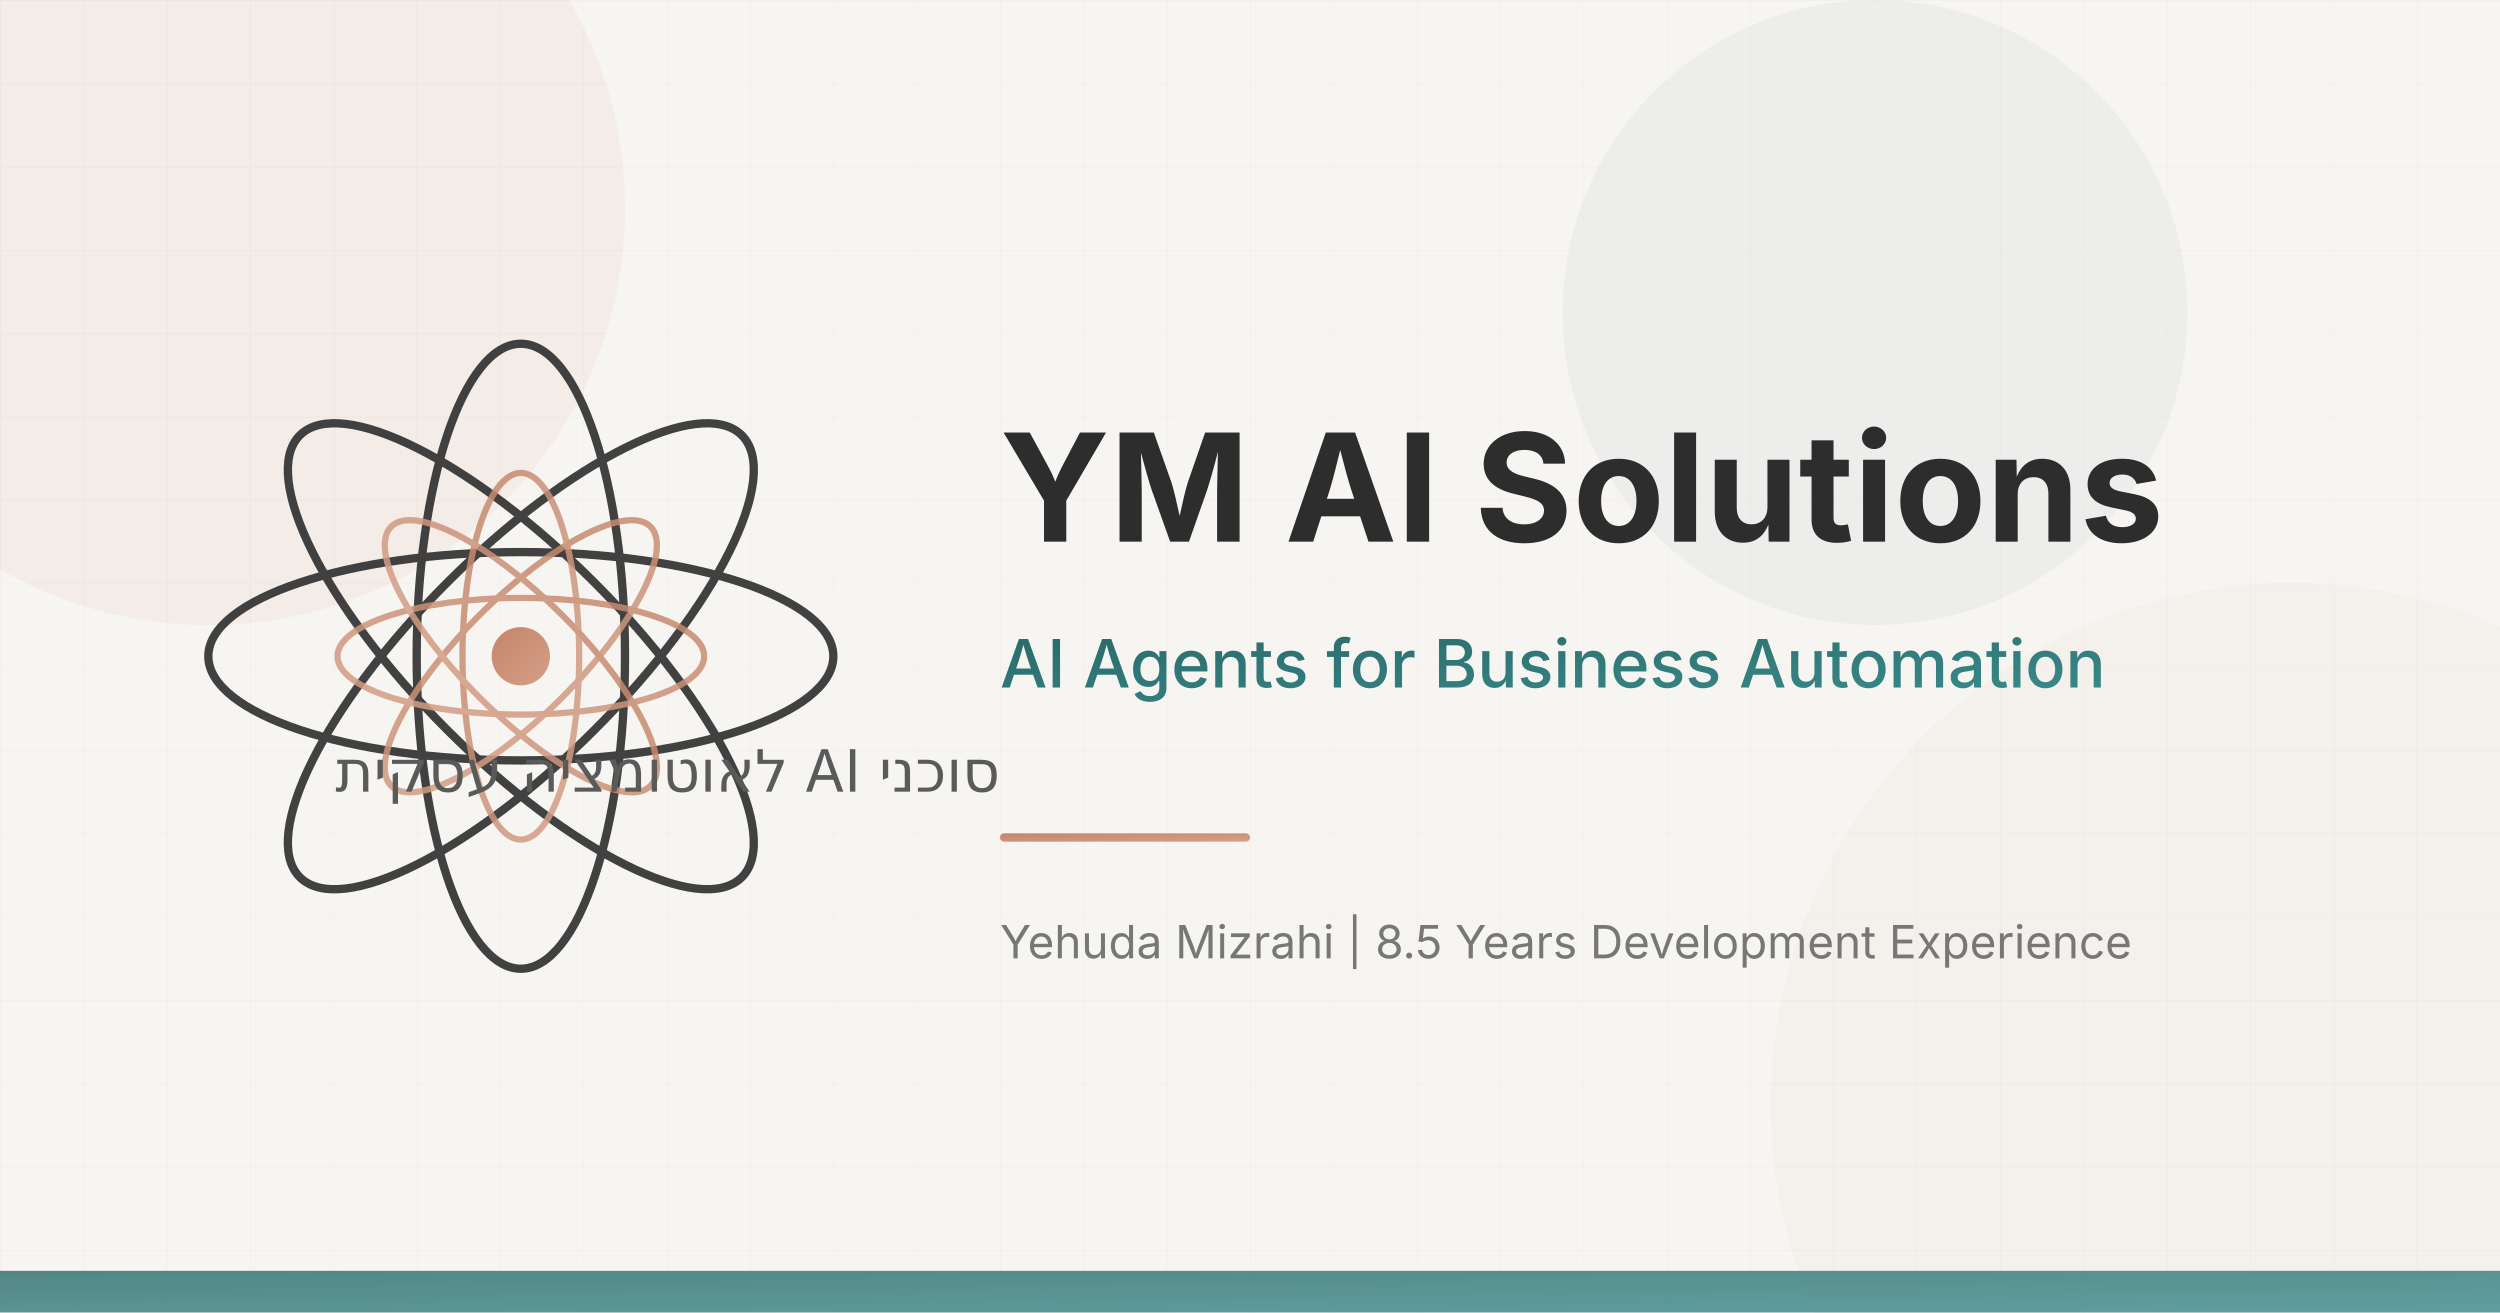
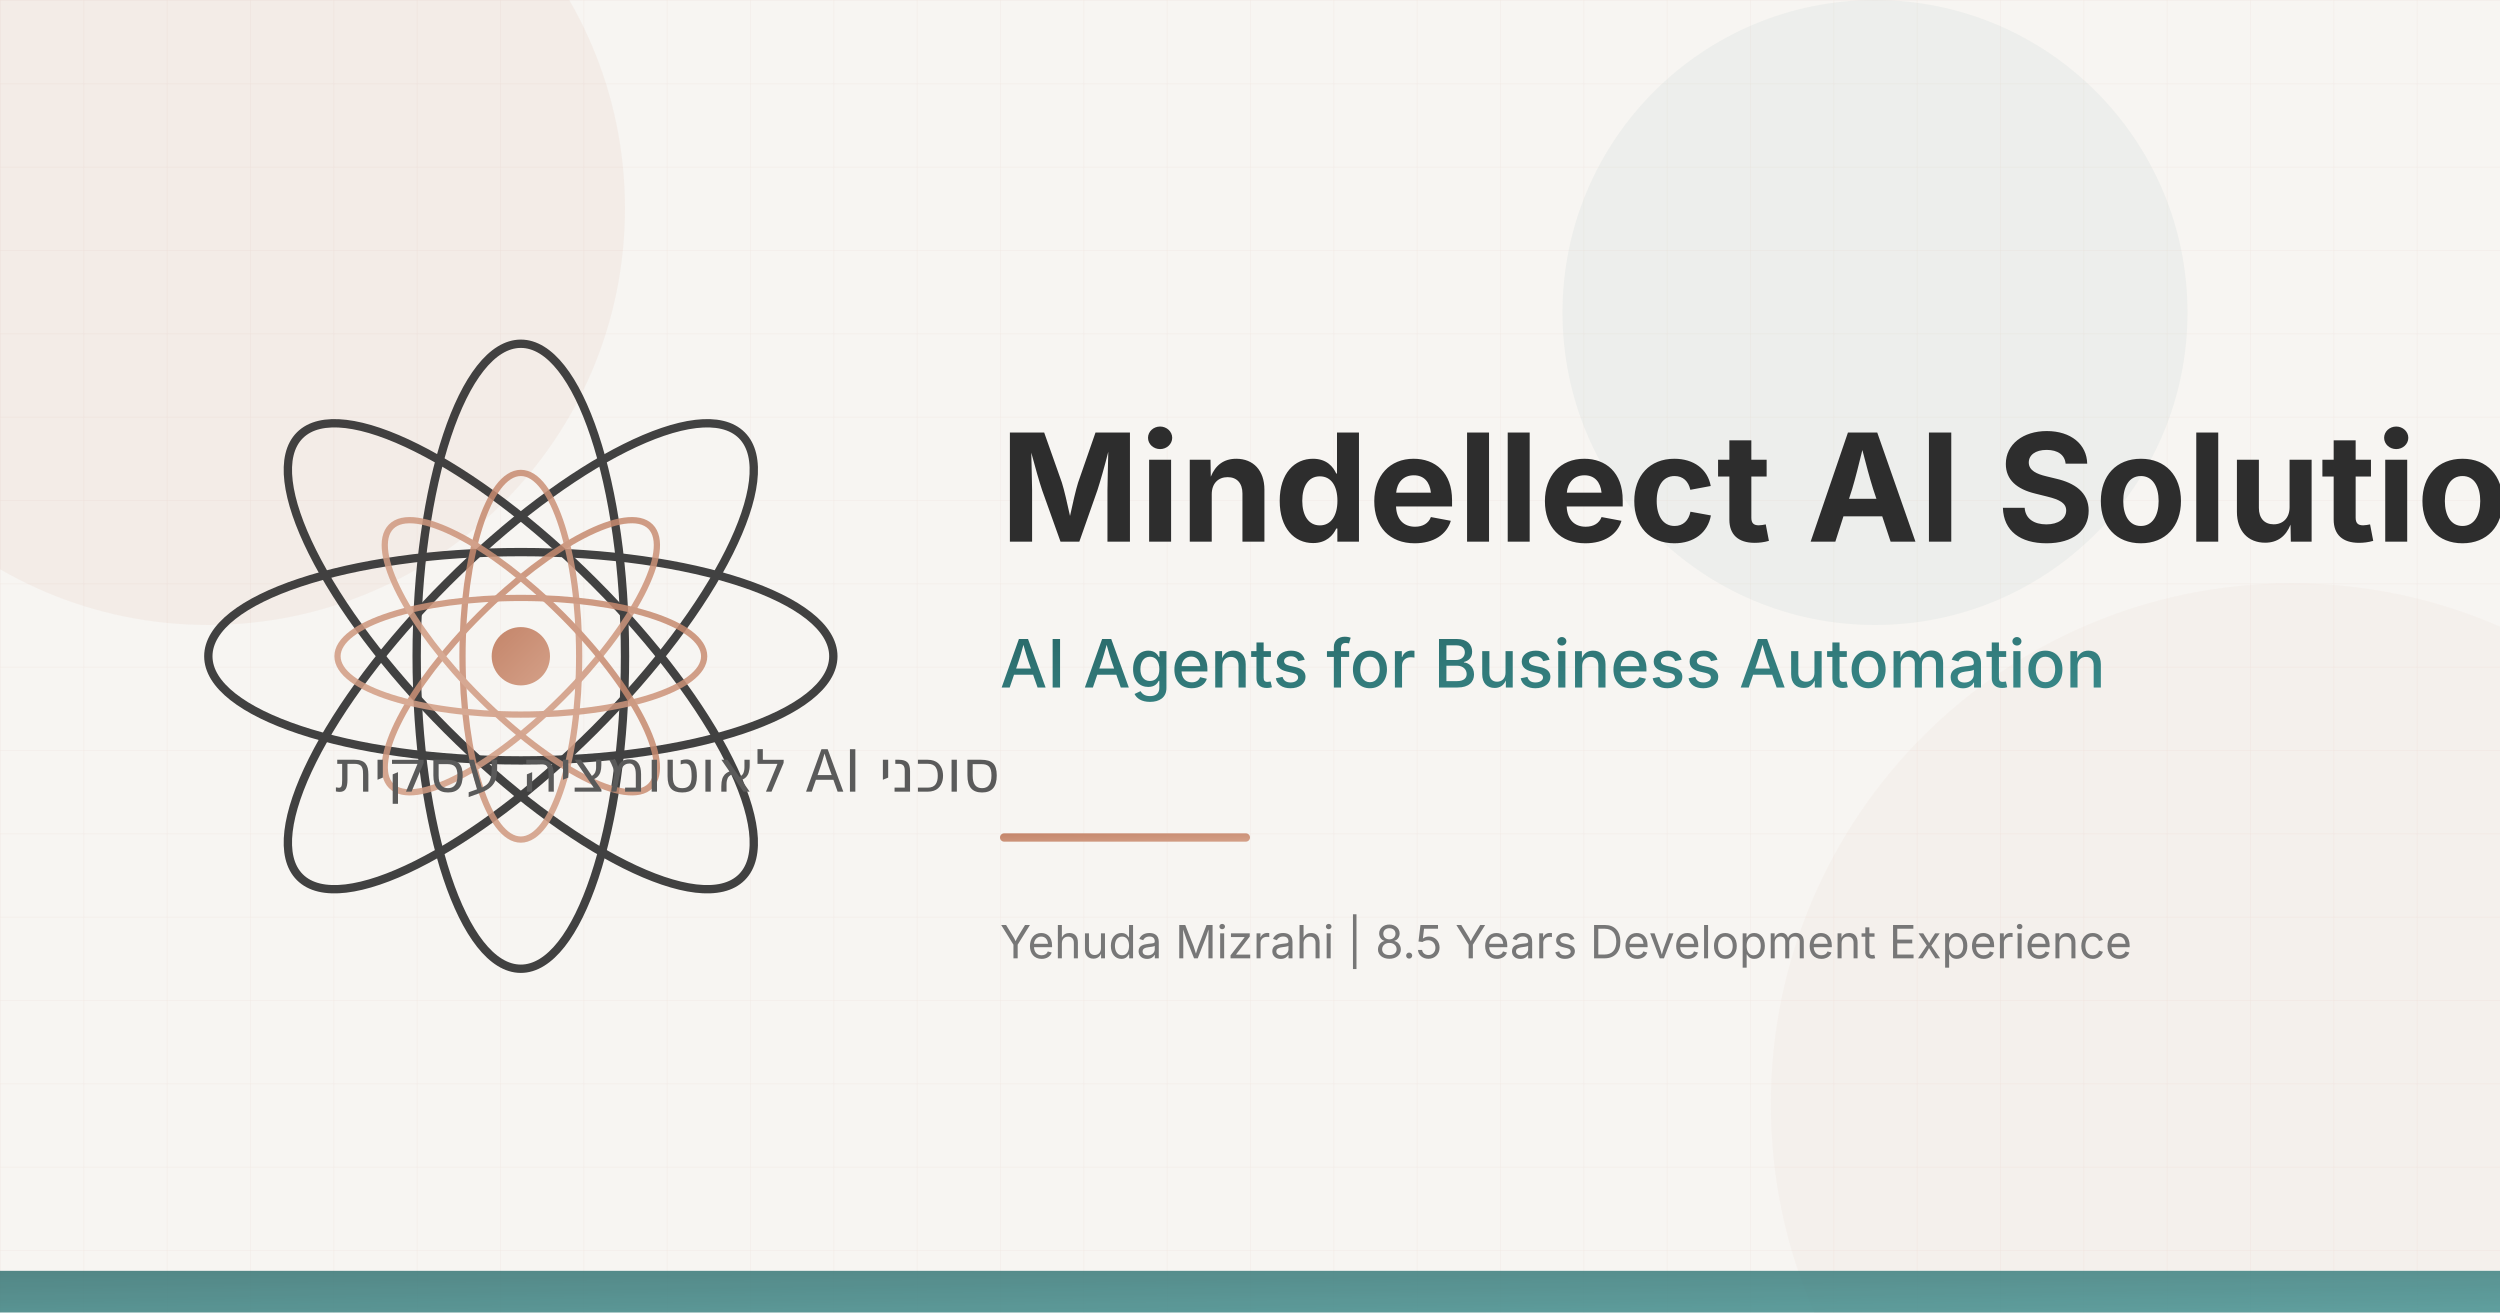
<svg xmlns="http://www.w3.org/2000/svg" width="1200" height="630" viewBox="0 0 1200 630">
  <rect width="1200" height="630" fill="#F7F5F2" />
  <defs>
    <pattern id="grid" width="40" height="40" patternUnits="userSpaceOnUse">
      <path d="M 40 0 L 0 0 0 40" fill="none" stroke="#C4856A" stroke-width="0.3" opacity="0.15" />
    </pattern>
    <linearGradient id="ogGradient" x1="0%" y1="0%" x2="100%" y2="100%">
      <stop offset="0%" style="stop-color:#C4856A;stop-opacity:1" />
      <stop offset="100%" style="stop-color:#D4A088;stop-opacity:1" />
    </linearGradient>
    <linearGradient id="tealGradient" x1="0%" y1="0%" x2="100%" y2="100%">
      <stop offset="0%" style="stop-color:#2A6B6B;stop-opacity:1" />
      <stop offset="100%" style="stop-color:#3A8B8B;stop-opacity:1" />
    </linearGradient>
  </defs>
  <rect width="1200" height="630" fill="url(#grid)" />
  <circle cx="100" cy="100" r="200" fill="#C4856A" opacity="0.08" />
  <circle cx="1100" cy="530" r="250" fill="#D4A088" opacity="0.06" />
  <circle cx="900" cy="150" r="150" fill="#2A6B6B" opacity="0.05" />
  <g transform="translate(250, 315)" fill="none">
    <g stroke="#2D2D2D" stroke-width="4" opacity="0.9">
      <ellipse cx="0" cy="0" rx="50" ry="150" />
      <ellipse cx="0" cy="0" rx="50" ry="150" transform="rotate(45)" />
      <ellipse cx="0" cy="0" rx="50" ry="150" transform="rotate(90)" />
      <ellipse cx="0" cy="0" rx="50" ry="150" transform="rotate(135)" />
    </g>
    <g stroke="url(#ogGradient)" stroke-width="3" opacity="0.85">
      <ellipse cx="0" cy="0" rx="28" ry="88" />
      <ellipse cx="0" cy="0" rx="28" ry="88" transform="rotate(45)" />
      <ellipse cx="0" cy="0" rx="28" ry="88" transform="rotate(90)" />
      <ellipse cx="0" cy="0" rx="28" ry="88" transform="rotate(135)" />
    </g>
    <circle cx="0" cy="0" r="14" fill="url(#ogGradient)" />
  </g>
  <g transform="translate(480, 0)">
    <text x="0" y="260" font-family="Inter, -apple-system, sans-serif" font-size="72" font-weight="700" fill="#2D2D2D">
-             YM AI Solutions
+             Mindellect AI Solutions
        </text>
    <text x="0" y="330" font-family="Inter, -apple-system, sans-serif" font-size="32" font-weight="500" fill="url(#tealGradient)">
            AI Agents for Business Automation
        </text>
    <text x="0" y="380" font-family="Heebo, -apple-system, sans-serif" font-size="28" font-weight="400" fill="#5A5A5A" direction="rtl">
            סוכני AI לאוטומציה עסקית
        </text>
    <text x="0" y="460" font-family="Inter, -apple-system, sans-serif" font-size="22" font-weight="400" fill="#777777">
            Yehuda Mizrahi | 8.5 Years Development Experience
        </text>
  </g>
  <rect x="480" y="400" width="120" height="4" rx="2" fill="url(#ogGradient)" />
  <rect x="0" y="610" width="1200" height="20" fill="url(#tealGradient)" opacity="0.8" />
</svg>
